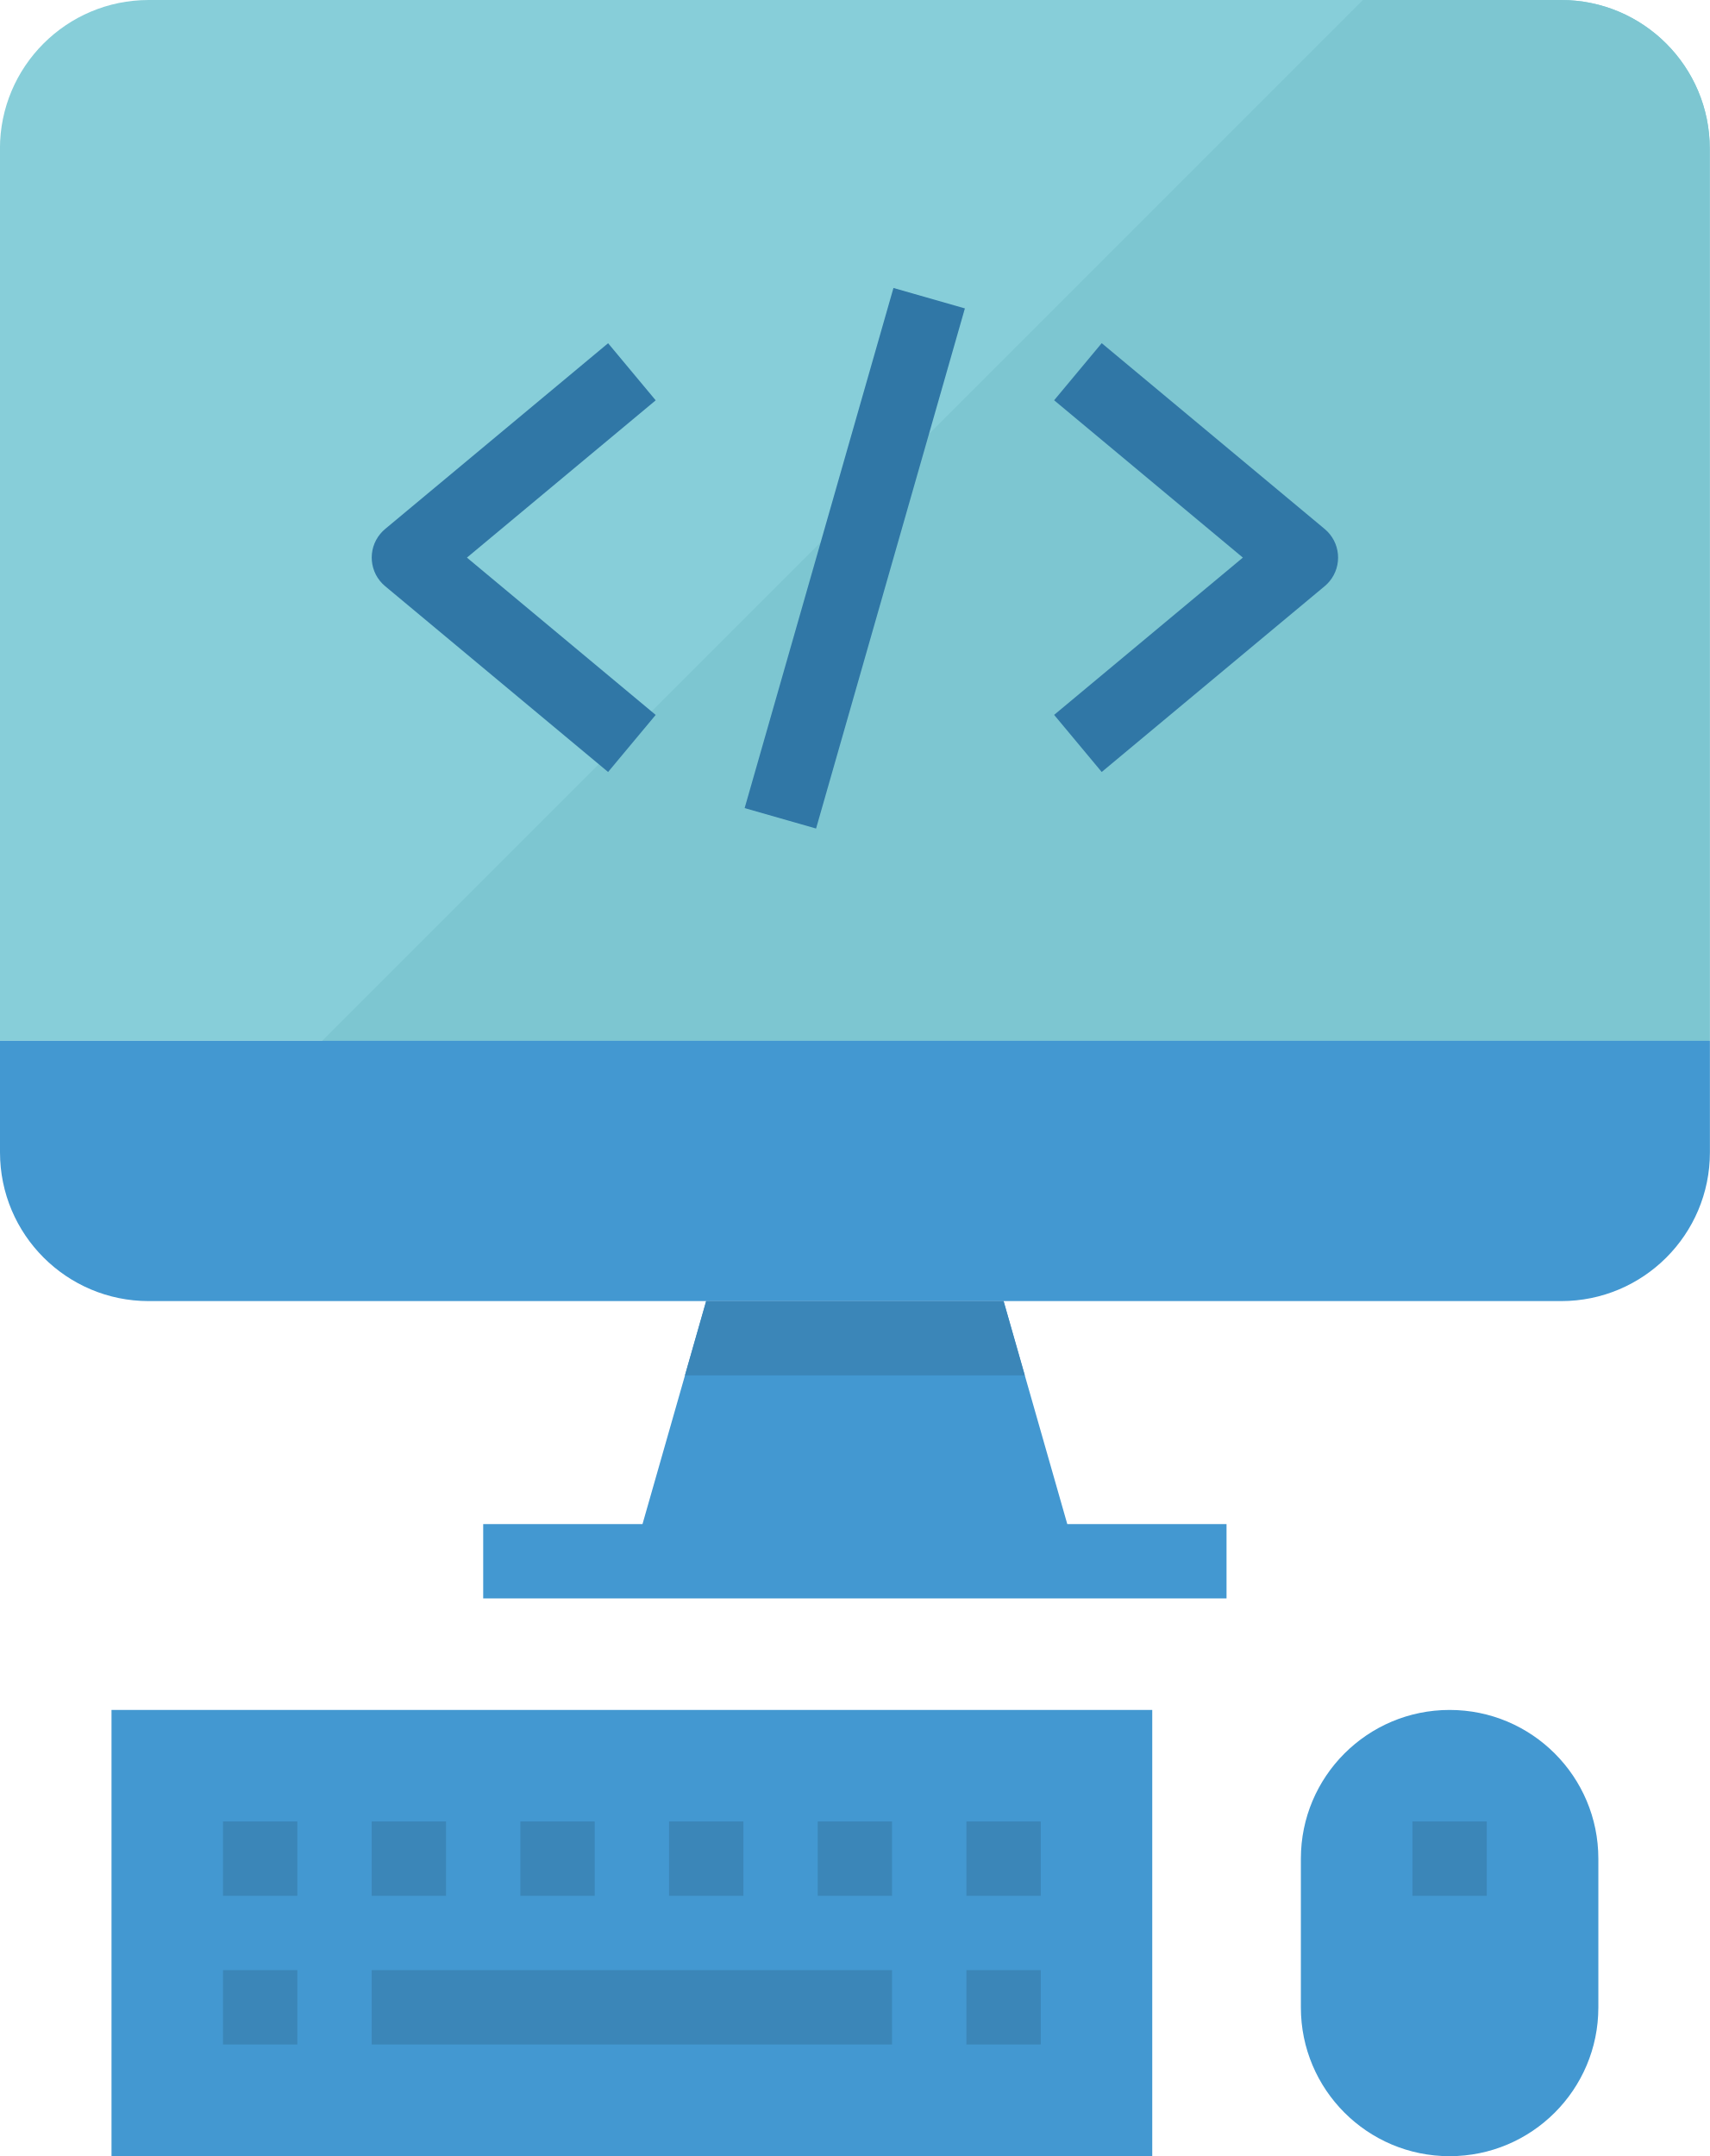
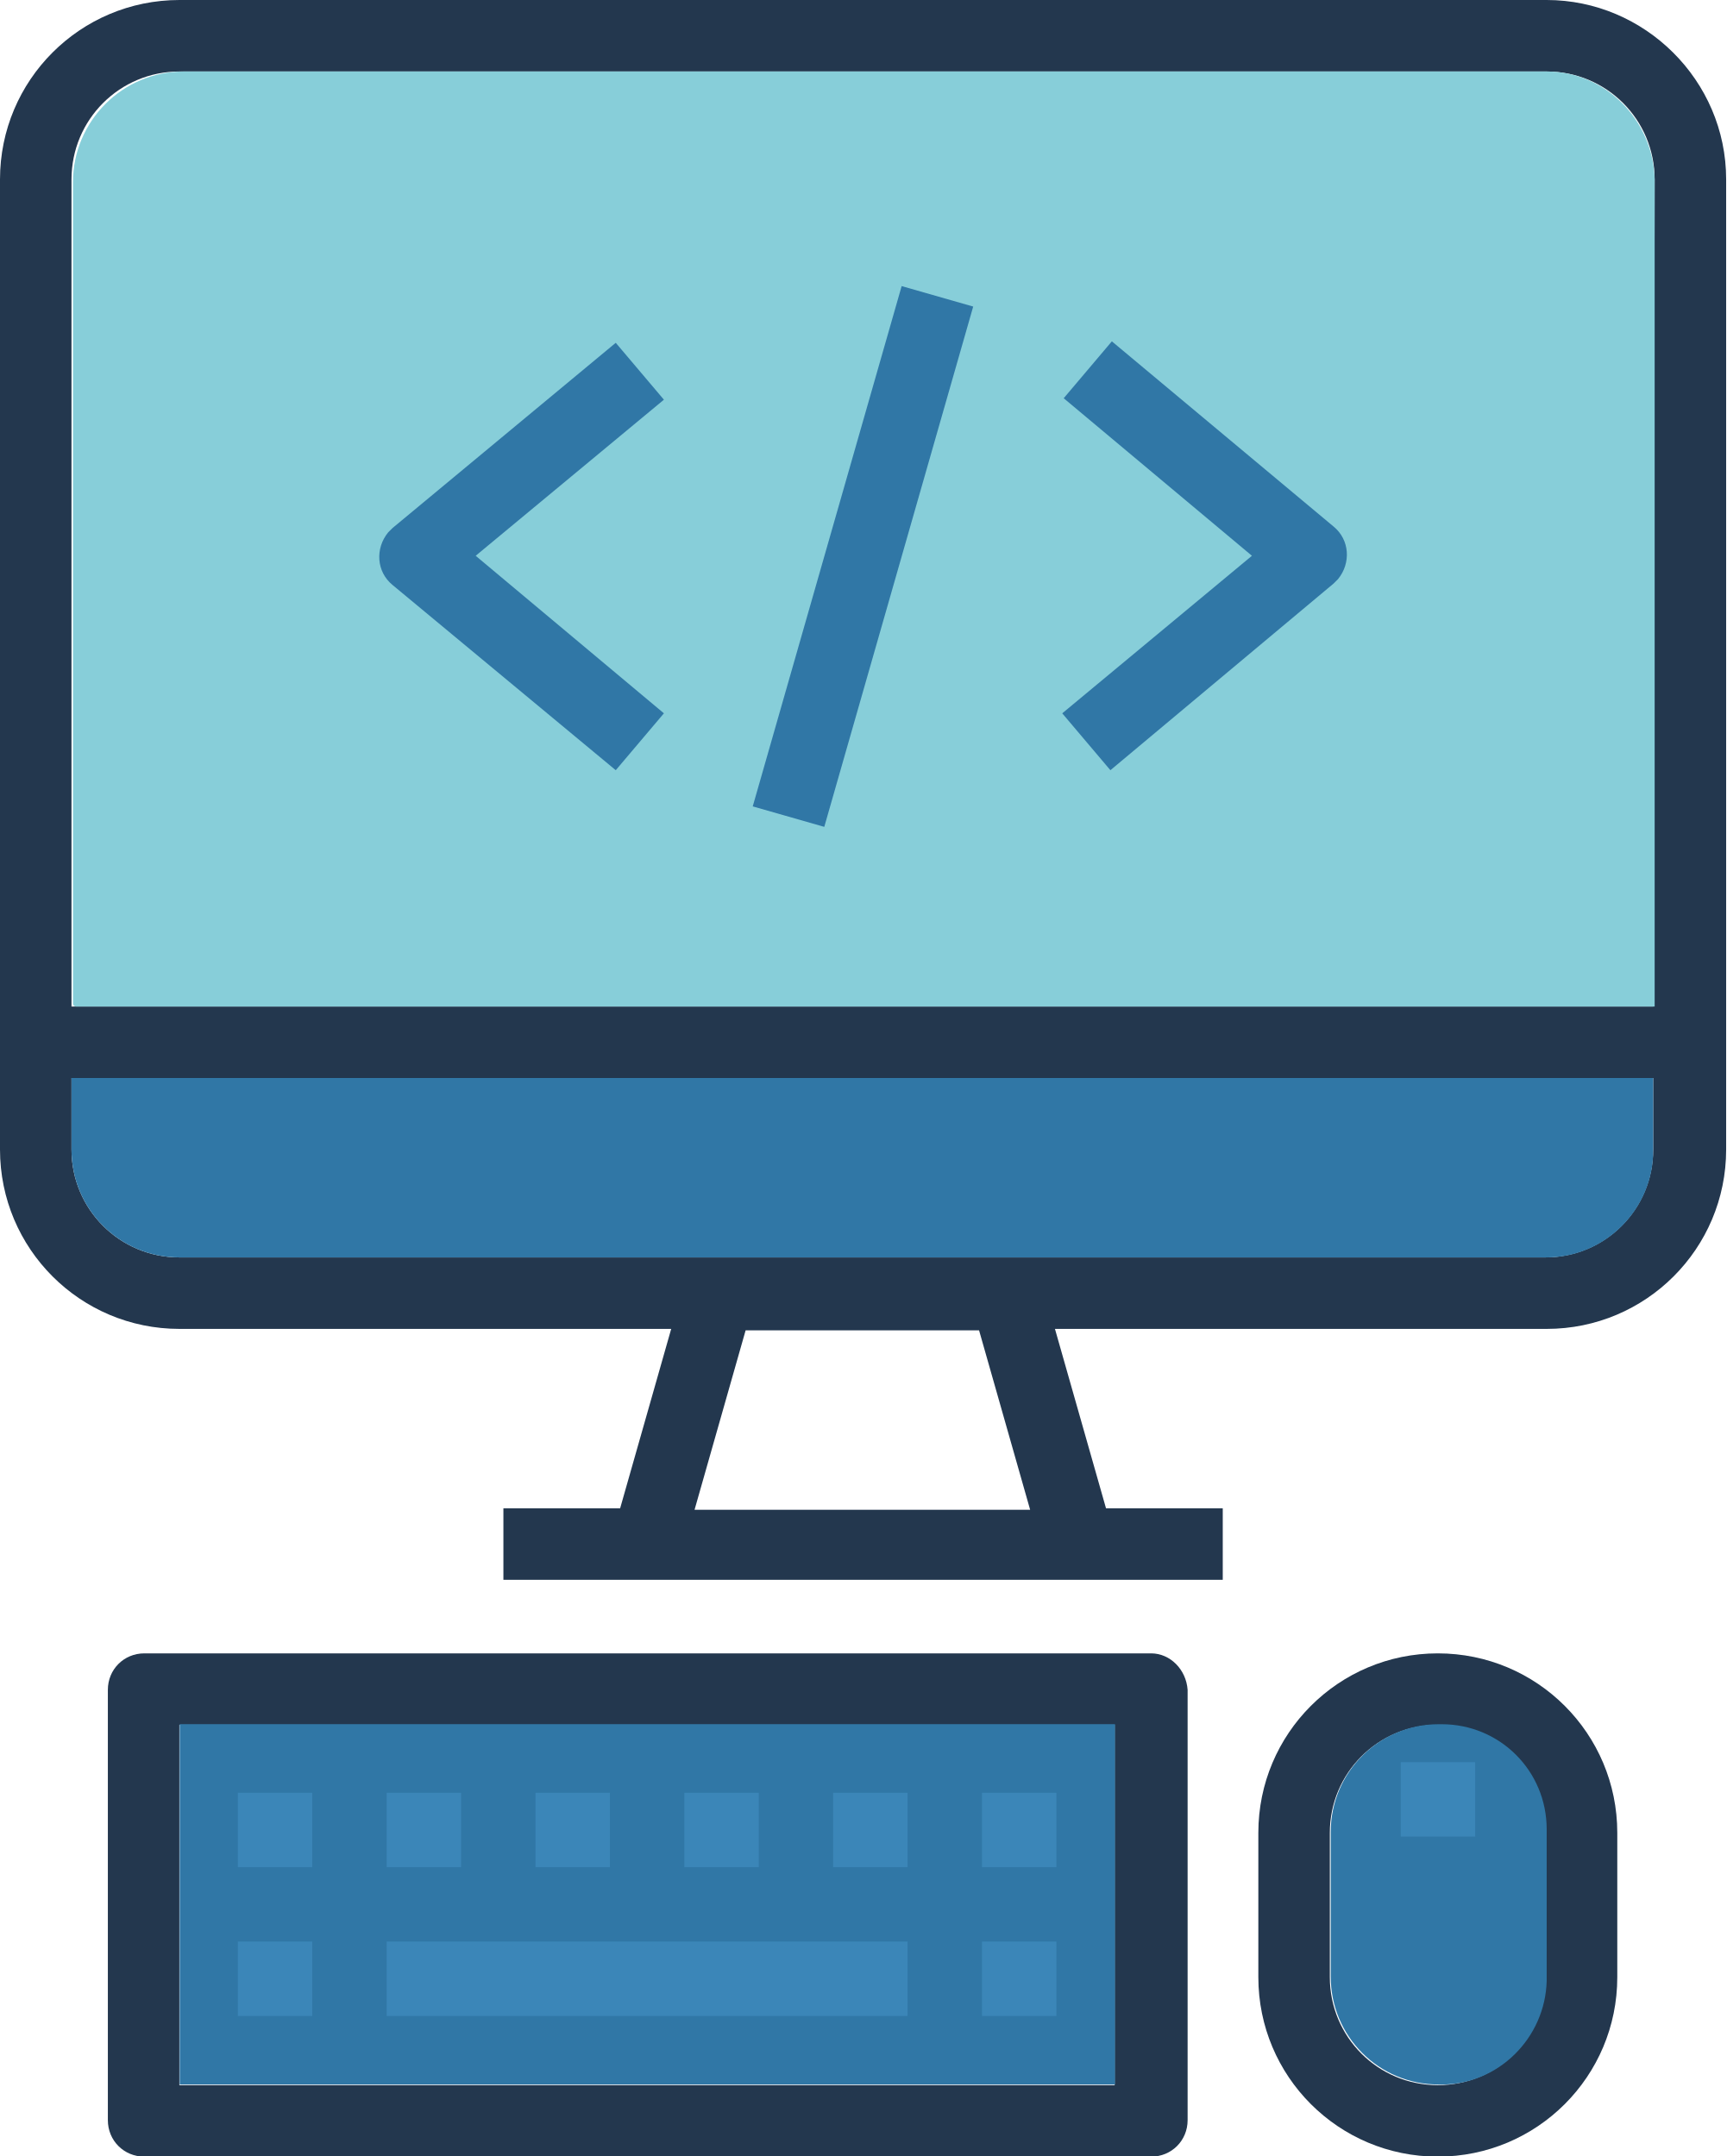
- <svg xmlns="http://www.w3.org/2000/svg" viewBox="0 0 117.253 147.84">
-   <defs>
-     <style>
-       .cls-1 {
-         fill: #87ced9;
-       }
- 
-       .cls-2 {
-         fill: #7dc6d1;
-       }
- 
-       .cls-3 {
-         fill: #4398d1;
-       }
- 
-       .cls-4 {
-         fill: #3b86b8;
-       }
- 
-       .cls-5 {
-         fill: #3077a6;
-       }
-     </style>
-   </defs>
-   <g id="web-color" transform="translate(-154.17 -32.856)">
-     <path id="Path_195" data-name="Path 195" class="cls-1" d="M160.022,0H63.162a10.2,10.2,0,0,0-10.2,10.2V71.371H170.218V10.2A10.2,10.2,0,0,0,160.022,0Z" transform="translate(101.204 32.856)" />
-     <path id="Path_196" data-name="Path 196" class="cls-2" d="M214.439,0H200.845L129.474,71.371h95.16V10.2A10.2,10.2,0,0,0,214.439,0Z" transform="translate(46.788 32.856)" />
-     <g id="Group_96" data-name="Group 96" transform="translate(154.17 104.227)">
-       <path id="Path_197" data-name="Path 197" class="cls-3" d="M207.779,324.26l-4.369-15.294H183.018l-4.369,15.294H167.724v5.1H218.7v-5.1Z" transform="translate(-134.588 -291.123)" />
-       <path id="Path_198" data-name="Path 198" class="cls-3" d="M52.966,254.819a10.2,10.2,0,0,0,10.2,10.2h96.861a10.2,10.2,0,0,0,10.2-10.2v-7.647H52.966Z" transform="translate(-52.966 -247.172)" />
-       <rect id="Rectangle_391" data-name="Rectangle 391" class="cls-3" width="71.371" height="30.588" transform="translate(7.647 45.882)" />
-       <path id="Path_199" data-name="Path 199" class="cls-3" d="M372.127,406.069h0a10.2,10.2,0,0,1,10.2,10.2v10.2a10.2,10.2,0,0,1-10.2,10.2h0a10.2,10.2,0,0,1-10.2-10.2v-10.2A10.2,10.2,0,0,1,372.127,406.069Z" transform="translate(-272.717 -360.187)" />
+ <svg xmlns="http://www.w3.org/2000/svg" version="1.1" id="Layer_1" x="0px" y="0px" viewBox="0 0 118.3 147.8" style="enable-background:new 0 0 118.3 147.8;" xml:space="preserve">
+   <style type="text/css">
+ 	.st0{fill:#23374E;}
+ 	.st1{fill:#87CED9;}
+ 	.st2{fill:#3077A6;}
+ 	.st3{fill:#3B86B8;}
+ </style>
+   <g id="Group_196" transform="translate(-151.124 -32.853)">
+     <g id="Group_40" transform="translate(151.124 32.853)">
+       <g id="Group_39">
+         <path id="Path_17" class="st0" d="M106,0H12.3C5.5,0,0,5.5,0,12.3v66.5c0,6.8,5.5,12.3,12.3,12.3H46l-3.5,12.3h-8v4.9h49.3v-4.9     h-8l-3.5-12.3H106c6.8,0,12.3-5.5,12.3-12.3V12.3C118.3,5.5,112.7,0,106,0z M47.6,103.5l3.5-12.3h16l3.5,12.3H47.6z M113.3,78.8     c0,4.1-3.3,7.4-7.4,7.4H12.3c-4.1,0-7.4-3.3-7.4-7.4v-4.9h108.4V78.8z M113.3,69H4.9V12.3c0-4.1,3.3-7.4,7.4-7.4H106     c4.1,0,7.4,3.3,7.4,7.4L113.3,69z" />
+       </g>
    </g>
-     <g id="Group_97" data-name="Group 97" transform="translate(169.464 157.756)">
-       <rect id="Rectangle_392" data-name="Rectangle 392" class="cls-4" width="5.098" height="5.098" transform="translate(0 10.196)" />
-       <rect id="Rectangle_393" data-name="Rectangle 393" class="cls-4" width="5.098" height="5.098" />
-       <rect id="Rectangle_394" data-name="Rectangle 394" class="cls-4" width="5.098" height="5.098" transform="translate(10.196)" />
-       <rect id="Rectangle_395" data-name="Rectangle 395" class="cls-4" width="5.098" height="5.098" transform="translate(20.392)" />
-       <rect id="Rectangle_396" data-name="Rectangle 396" class="cls-4" width="5.098" height="5.098" transform="translate(40.783)" />
-       <rect id="Rectangle_397" data-name="Rectangle 397" class="cls-4" width="5.098" height="5.098" transform="translate(30.588)" />
-       <rect id="Rectangle_398" data-name="Rectangle 398" class="cls-4" width="5.098" height="5.098" transform="translate(50.979 10.196)" />
-       <rect id="Rectangle_399" data-name="Rectangle 399" class="cls-4" width="5.098" height="5.098" transform="translate(50.979)" />
-       <rect id="Rectangle_400" data-name="Rectangle 400" class="cls-4" width="35.685" height="5.098" transform="translate(10.196 10.196)" />
-       <rect id="Rectangle_401" data-name="Rectangle 401" class="cls-4" width="5.098" height="5.098" transform="translate(81.567)" />
+     <g id="Group_42" transform="translate(158.516 146.196)">
+       <g id="Group_41">
+         <path id="Path_18" class="st0" d="M71.5,0h-69C1.1,0,0,1.1,0,2.5V32c0,1.4,1.1,2.5,2.5,2.5h69c1.4,0,2.5-1.1,2.5-2.5V2.5     C73.9,1.1,72.8,0,71.5,0z M69,29.6H4.9V4.9H69V29.6z" />
+       </g>
    </g>
-     <g id="Group_98" data-name="Group 98" transform="translate(179.661 52.602)">
-       <rect id="Rectangle_402" data-name="Rectangle 402" class="cls-5" width="37.097" height="5.095" transform="translate(40.678 1.402) rotate(105.968)" />
-       <path id="Path_200" data-name="Path 200" class="cls-5" d="M157.456,110.9,142.162,98.156a2.55,2.55,0,0,1-.326-3.589,2.619,2.619,0,0,1,.326-.326L157.456,81.5l3.263,3.915L147.775,96.2l12.943,10.787Z" transform="translate(-141.245 -77.71)" />
-       <path id="Path_201" data-name="Path 201" class="cls-5" d="M306.579,110.9l-3.263-3.915L316.259,96.2,303.316,85.412l3.263-3.915,15.294,12.745a2.55,2.55,0,0,1,.326,3.589,2.613,2.613,0,0,1-.326.326Z" transform="translate(-256.518 -77.711)" />
+     <g id="Group_62" transform="translate(237.363 146.196)">
+       <g id="Group_61">
+         <path id="Path_19" class="st0" d="M12.3,0C5.5,0,0,5.5,0,12.3l0,0v9.9C0,29,5.5,34.5,12.3,34.5S24.6,29,24.6,22.2v-9.9     C24.6,5.5,19.1,0,12.3,0L12.3,0z M19.7,22.2c0,4.1-3.3,7.4-7.4,7.4s-7.4-3.3-7.4-7.4v-9.9c0-4.1,3.3-7.4,7.4-7.4s7.4,3.3,7.4,7.4     V22.2z" />
+       </g>
    </g>
-     <path id="Path_202" data-name="Path 202" class="cls-4" d="M238.952,314.064l-1.456-5.1H217.1l-1.456,5.1Z" transform="translate(-14.504 -186.896)" />
  </g>
+   <path class="st1" d="M106,4.9H12.6C8.4,4.9,5,8.3,5,12.5v56.3C5,68.9,5.1,69,5.2,69h108.2V12.3C113.3,8.2,110,4.9,106,4.9z" />
+   <path class="st2" d="M106,86.2H12.3c-4.1,0-7.4-3.3-7.4-7.4v-4.9h108.4v5C113.3,82.9,110,86.2,106,86.2z" />
+   <g id="Group_42_1_" transform="translate(158.516 146.196)">
+     <g id="Group_41_1_">
+       <path id="Path_18_1_" class="st2" d="M-82.1-3.3h-64.1V-28h64.1V-3.3z" />
+     </g>
+   </g>
+   <rect x="16.3" y="133.1" class="st3" width="5.1" height="5.1" />
+   <rect x="16.3" y="122.9" class="st3" width="5.1" height="5.1" />
+   <rect x="26.5" y="122.9" class="st3" width="5.1" height="5.1" />
+   <rect x="36.7" y="122.9" class="st3" width="5.1" height="5.1" />
+   <rect x="57.1" y="122.9" class="st3" width="5.1" height="5.1" />
+   <rect x="46.9" y="122.9" class="st3" width="5.1" height="5.1" />
+   <rect x="67.3" y="133.1" class="st3" width="5.1" height="5.1" />
+   <line class="st3" x1="67.3" y1="128" x2="67.3" y2="122.9" />
+   <rect x="26.5" y="133.1" class="st3" width="35.7" height="5.1" />
+   <path class="st2" d="M98.8,142.9h-0.2c-4.1,0-7.4-3.3-7.4-7.4v-9.9c0-4.1,3.3-7.4,7.4-7.4h0.2c4,0,7.2,3.2,7.2,7.2v10.4  C105.9,139.7,102.7,142.9,98.8,142.9z" />
+   <rect x="96" y="120.8" class="st3" width="5.1" height="5.1" />
+   <rect x="40.6" y="35.6" transform="matrix(0.2751 -0.9614 0.9614 0.2751 6.1928 84.5197)" class="st2" width="37.1" height="5.1" />
+   <path class="st2" d="M42.2,52.8L26.9,40.1c-1.1-0.9-1.2-2.5-0.3-3.6c0.1-0.1,0.2-0.2,0.3-0.3l15.3-12.7l3.3,3.9L32.6,38.1l12.9,10.8  L42.2,52.8z" />
+   <path class="st2" d="M76.1,52.8l-3.3-3.9l13-10.8L72.9,27.3l3.3-3.9l15.2,12.7c1.1,0.9,1.2,2.5,0.3,3.6c-0.1,0.1-0.2,0.2-0.3,0.3  L76.1,52.8z" />
+   <rect x="67.3" y="122.9" class="st3" width="5.1" height="5.1" />
</svg>
